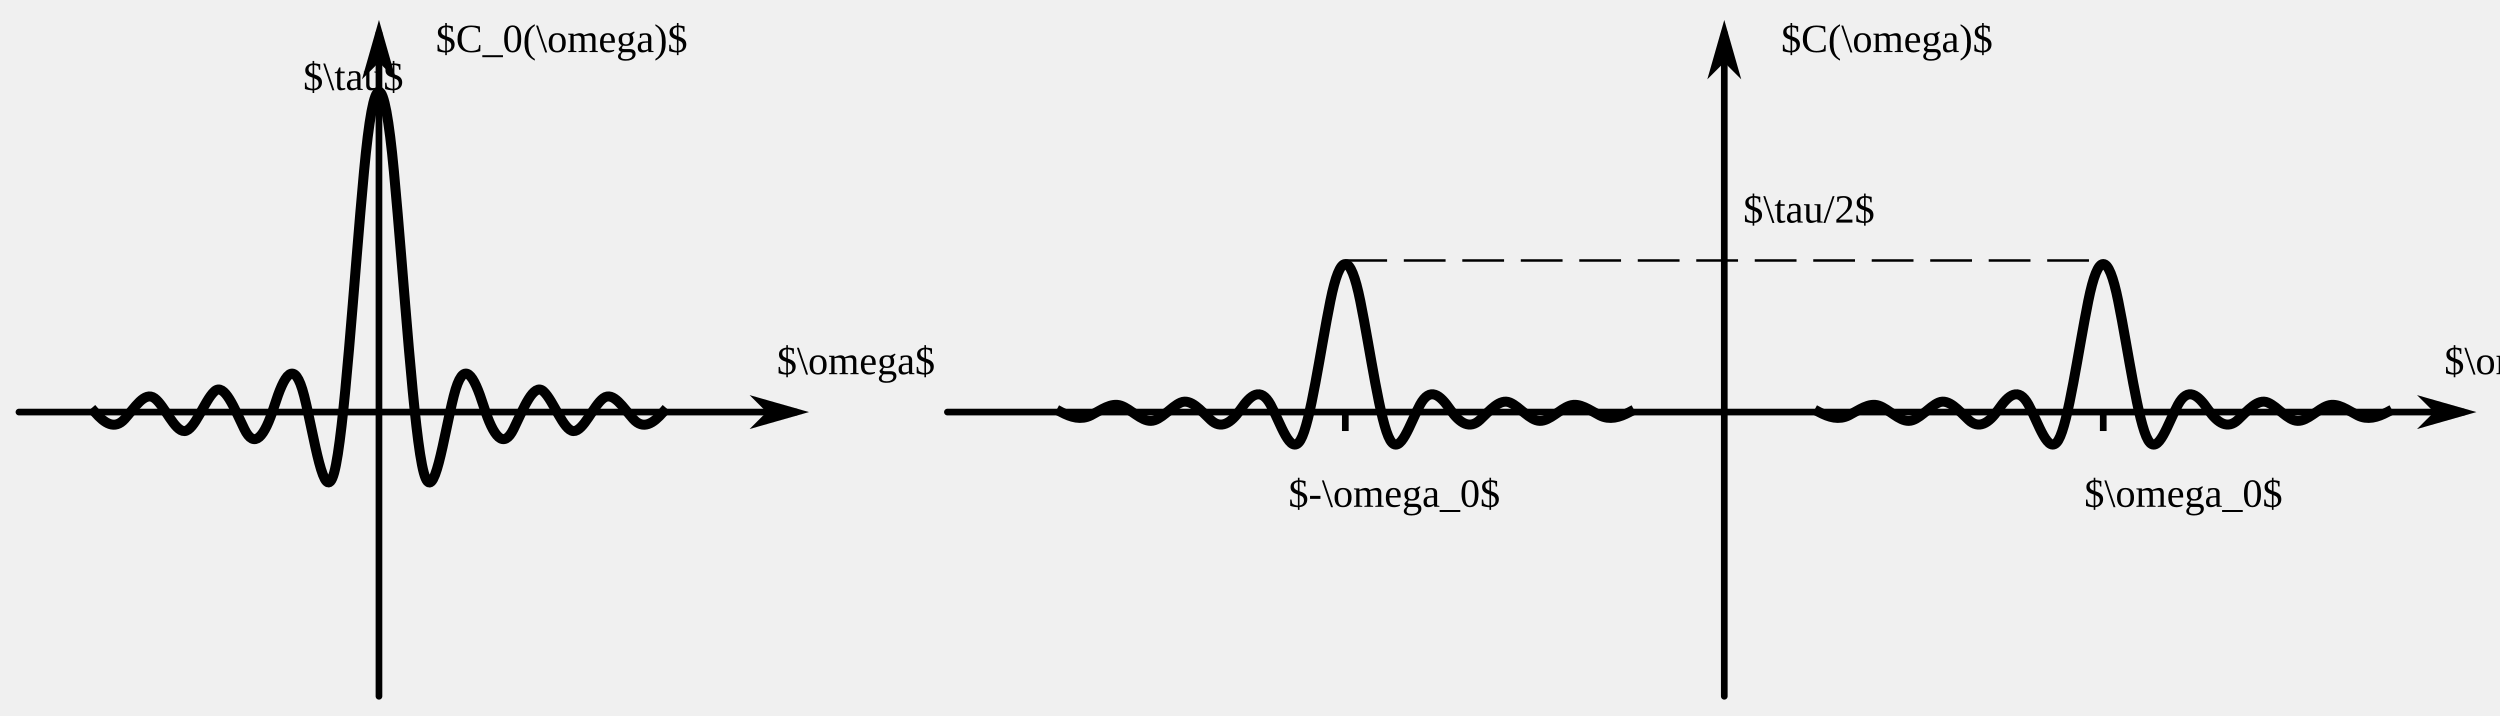
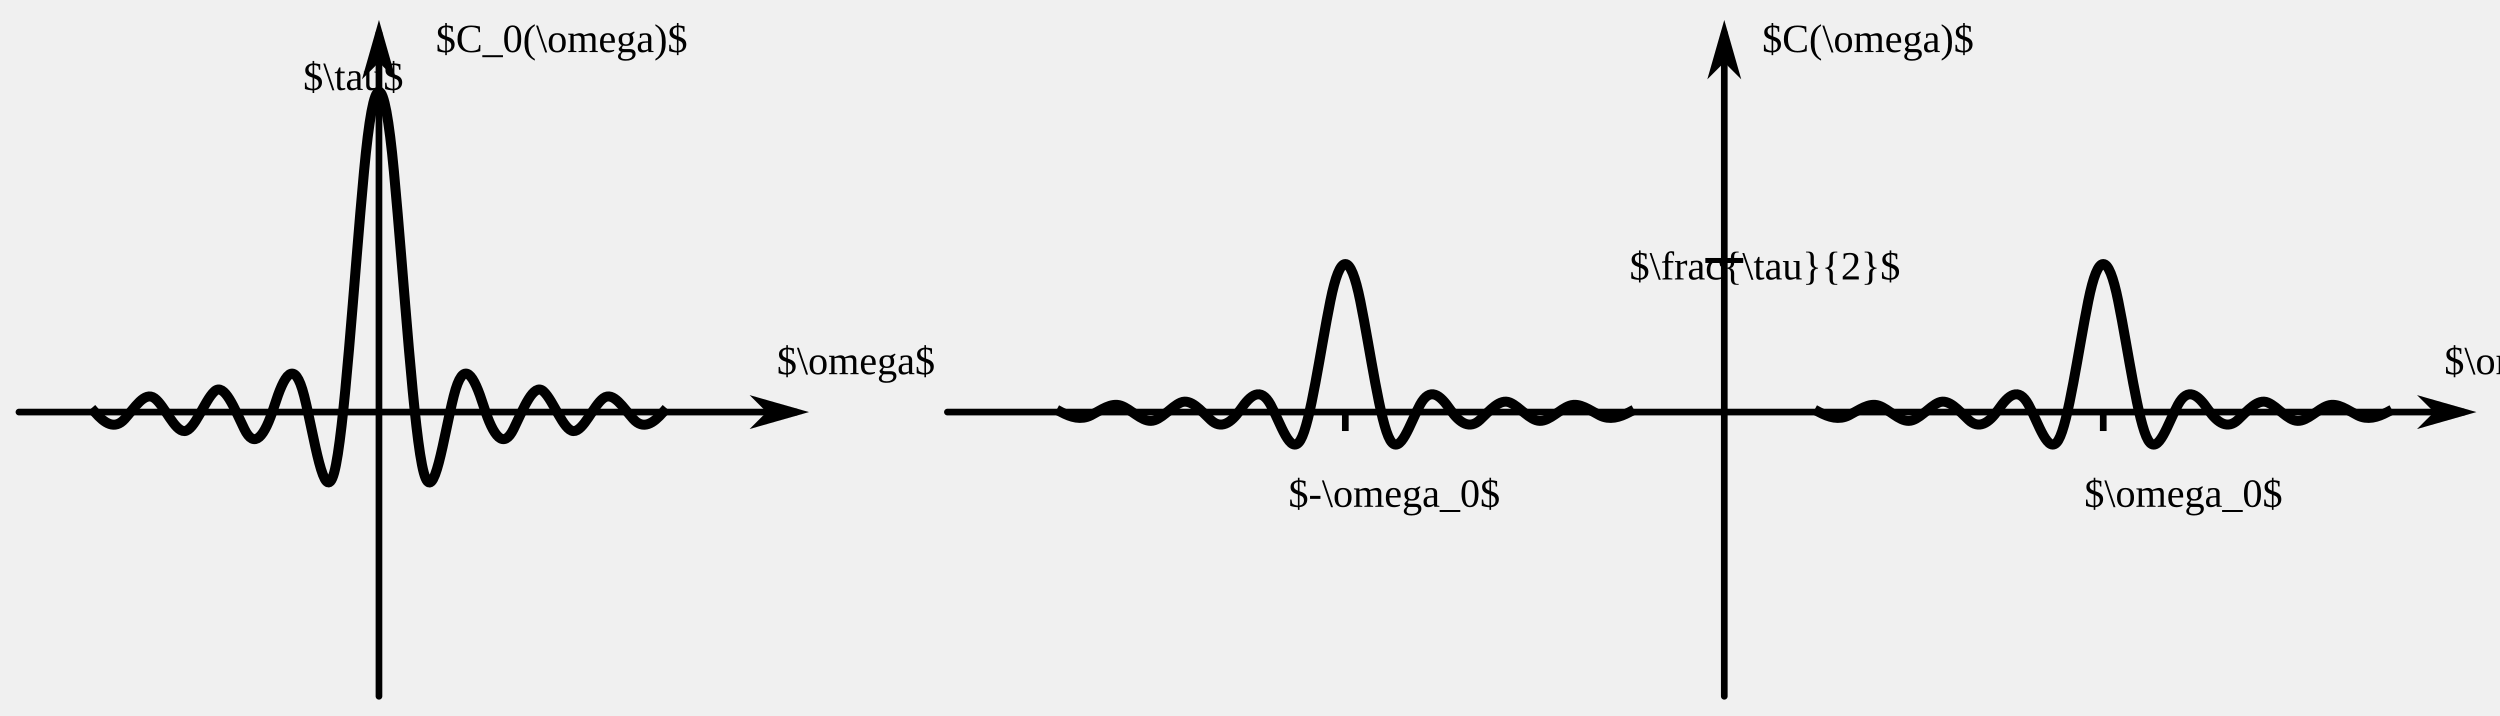
<svg xmlns="http://www.w3.org/2000/svg" viewBox="0 0 498.667 142.667" height="142.667" width="498.667" xml:space="preserve" id="svg2" version="1.1">
  <defs id="defs6">
    <marker style="overflow:visible" id="marker5037" refX="0" refY="0" orient="auto">
      <path transform="matrix(-0.4,0,0,-0.4,-4,0)" style="fill:#000000;fill-opacity:1;fill-rule:evenodd;stroke:#000000;stroke-width:1pt;stroke-opacity:1" d="M 0,0 5,-5 -12.5,0 5,5 Z" id="path5035" />
    </marker>
    <marker orient="auto" refY="0.0" refX="0.0" id="Arrow1Mend" style="overflow:visible;">
      <path id="path4375" d="M 0.0,0.0 L 5.0,-5.0 L -12.5,0.0 L 5.0,5.0 L 0.0,0.0 z " style="fill-rule:evenodd;stroke:#000000;stroke-width:1pt;stroke-opacity:1;fill:#000000;fill-opacity:1" transform="scale(0.4) rotate(180) translate(10,0)" />
    </marker>
    <marker orient="auto" refY="0" refX="0" id="Arrow1Mend-0" style="overflow:visible">
      <path id="path4375-7" d="M 0,0 5,-5 -12.5,0 5,5 Z" style="fill:#000000;fill-opacity:1;fill-rule:evenodd;stroke:#000000;stroke-width:1pt;stroke-opacity:1" transform="matrix(-0.4,0,0,-0.4,-4,0)" />
    </marker>
    <marker style="overflow:visible" id="marker5037-0" refX="0" refY="0" orient="auto">
      <path transform="matrix(-0.4,0,0,-0.4,-4,0)" style="fill:#000000;fill-opacity:1;fill-rule:evenodd;stroke:#000000;stroke-width:1pt;stroke-opacity:1" d="M 0,0 5,-5 -12.5,0 5,5 Z" id="path5035-3" />
    </marker>
  </defs>
  <g transform="matrix(1.333333,0,0,-1.333333,0,142.6667)" id="g10">
    <g transform="scale(0.1)" id="g12">
      <path id="path428" style="fill:none;stroke:#000000;stroke-width:10;stroke-linecap:round;stroke-linejoin:round;stroke-miterlimit:10;stroke-dasharray:none;stroke-opacity:1;marker-end:url(#marker5037)" d="M 28.346,453.543 H 1190.551" />
      <path id="path430" style="fill:none;stroke:#000000;stroke-width:10;stroke-linecap:round;stroke-linejoin:round;stroke-miterlimit:10;stroke-dasharray:none;stroke-opacity:1;marker-end:url(#Arrow1Mend)" d="m 1417.32,453.543 h 2267.72" />
      <path id="path460" style="fill:none;stroke:#000000;stroke-width:10;stroke-linecap:butt;stroke-linejoin:miter;stroke-miterlimit:4;stroke-dasharray:none;stroke-opacity:1" d="M 2012.599,453.543 V 425.197" />
      <path id="path4125" title="sin(x)/x" d="m 2721.26,453.543 c 14.919,-7.958 29.838,-12.426 44.758,-4.8 14.919,7.626 29.838,19.443 44.758,14.368 14.919,-5.075 29.838,-22.981 44.758,-22.71 14.919,0.271 29.838,21.014 44.758,27.415 14.919,6.401 29.838,-11.839 44.758,-25.972 14.919,-14.133 29.838,-5.954 44.758,15.731 14.919,21.685 29.838,34.192 44.758,7.102 14.919,-27.09 29.838,-77.899 44.758,-53.176 14.919,24.722 29.838,134.506 44.758,208.234 14.919,73.727 29.838,73.634 44.758,0 14.919,-73.634 29.838,-183.38 44.758,-208.234 14.919,-24.853 29.838,26.039 44.758,53.176 14.919,27.137 29.838,14.586 44.758,-7.102 14.919,-21.688 29.838,-29.843 44.758,-15.731 14.919,14.112 29.838,32.343 44.758,25.972 14.919,-6.37 29.838,-27.113 44.758,-27.415 14.919,-0.302 29.838,17.611 44.758,22.71 14.919,5.099 29.838,-6.728 44.758,-14.368 14.919,-7.639 29.838,-3.158 44.758,4.8" style="opacity:1;fill:none;fill-opacity:1;stroke:#000000;stroke-width:15;stroke-linecap:square;stroke-linejoin:miter;stroke-miterlimit:10;stroke-dasharray:none;stroke-opacity:1;paint-order:markers stroke fill" />
      <path id="path430-4" style="fill:none;stroke:#000000;stroke-width:10;stroke-linecap:round;stroke-linejoin:round;stroke-miterlimit:10;stroke-dasharray:none;stroke-opacity:1;marker-end:url(#Arrow1Mend-0)" d="M 2579.528,28.346 V 1020.472" />
      <path id="path4125-7" title="sin(x)/x" d="m 1587.402,453.543 c 14.919,-7.958 29.838,-12.426 44.758,-4.8 14.919,7.626 29.838,19.443 44.758,14.368 14.919,-5.075 29.838,-22.981 44.758,-22.71 14.919,0.271 29.838,21.014 44.758,27.415 14.919,6.401 29.838,-11.839 44.758,-25.972 14.919,-14.133 29.838,-5.954 44.758,15.731 14.919,21.685 29.838,34.192 44.758,7.102 14.919,-27.09 29.838,-77.898 44.758,-53.176 14.919,24.722 29.838,134.506 44.758,208.234 14.919,73.727 29.838,73.634 44.758,0 14.919,-73.634 29.838,-183.38 44.758,-208.234 14.919,-24.853 29.838,26.039 44.758,53.176 14.919,27.137 29.838,14.586 44.758,-7.102 14.919,-21.688 29.838,-29.843 44.758,-15.731 14.919,14.112 29.838,32.343 44.758,25.972 14.919,-6.37 29.838,-27.113 44.758,-27.415 14.919,-0.302 29.838,17.611 44.758,22.71 14.919,5.099 29.838,-6.728 44.758,-14.368 14.919,-7.639 29.838,-3.158 44.758,4.8" style="opacity:1;fill:none;fill-opacity:1;stroke:#000000;stroke-width:15;stroke-linecap:square;stroke-linejoin:miter;stroke-miterlimit:10;stroke-dasharray:none;stroke-opacity:1;paint-order:markers stroke fill" />
-       <path style="fill:none;stroke:#000000;stroke-width:3.75;stroke-linecap:butt;stroke-linejoin:miter;stroke-opacity:1;stroke-miterlimit:4;stroke-dasharray:62.5,25;stroke-dashoffset:0" d="M 2012.599,680.315 H 3146.457" id="path5006" />
      <path id="path460-5" style="fill:none;stroke:#000000;stroke-width:10;stroke-linecap:butt;stroke-linejoin:miter;stroke-miterlimit:4;stroke-dasharray:none;stroke-opacity:1" d="M 3146.457,453.543 V 425.197" />
      <path id="path428-9" style="fill:none;stroke:#000000;stroke-width:10;stroke-linecap:round;stroke-linejoin:round;stroke-miterlimit:10;stroke-dasharray:none;stroke-opacity:1;marker-end:url(#marker5037-0)" d="M 566.929,28.346 V 1020.472" />
      <path id="path4125-7-6" title="sin(x)/x" d="m 141.732,453.543 c 14.919,-17.223 29.838,-26.895 44.758,-10.388 14.919,16.506 29.838,42.082 44.758,31.097 14.919,-10.985 29.838,-49.74 44.758,-49.153 14.919,0.587 29.838,45.481 44.758,59.335 14.919,13.855 29.838,-25.624 44.758,-56.213 14.919,-30.589 29.838,-12.887 44.758,34.047 14.919,46.934 29.838,74.003 44.758,15.371 14.919,-58.632 29.838,-168.6 44.758,-115.092 14.919,53.508 29.838,291.12 44.758,450.691 14.919,159.572 29.838,159.371 44.758,0 14.919,-159.371 29.838,-396.9 44.758,-450.691 14.919,-53.791 29.838,56.358 44.758,115.092 14.919,58.735 29.838,31.57 44.758,-15.371 14.919,-46.941 29.838,-64.591 44.758,-34.047 14.919,30.543 29.838,70.001 44.758,56.213 14.919,-13.788 29.838,-58.682 44.758,-59.335 14.919,-0.653 29.838,38.117 44.758,49.153 14.919,11.036 29.838,-14.562 44.758,-31.097 14.919,-16.534 29.838,-6.835 44.758,10.388" style="opacity:1;fill:none;fill-opacity:1;stroke:#000000;stroke-width:15;stroke-linecap:square;stroke-linejoin:miter;stroke-miterlimit:10;stroke-dasharray:none;stroke-opacity:1;paint-order:markers stroke fill" />
      <text xml:space="preserve" style="font-style:normal;font-variant:normal;font-weight:normal;font-stretch:normal;font-size:60px;line-height:1.25;font-family:'Times New Roman';-inkscape-font-specification:'Times New Roman, Normal';font-variant-ligatures:normal;font-variant-caps:normal;font-variant-numeric:normal;text-align:start;letter-spacing:0px;word-spacing:0px;writing-mode:lr-tb;text-anchor:start;fill:#000000;fill-opacity:1;stroke:none;stroke-width:7.5" x="651.969" y="-992.126" id="text5439" transform="scale(1,-1)">
        <tspan id="tspan5437" x="651.969" y="-992.126" style="stroke-width:7.5">$C_0(\omega)$</tspan>
      </text>
      <text xml:space="preserve" style="font-style:normal;font-variant:normal;font-weight:normal;font-stretch:normal;font-size:60px;line-height:1.25;font-family:'Times New Roman';-inkscape-font-specification:'Times New Roman, Normal';font-variant-ligatures:normal;font-variant-caps:normal;font-variant-numeric:normal;text-align:start;letter-spacing:0px;word-spacing:0px;writing-mode:lr-tb;text-anchor:start;fill:#000000;fill-opacity:1;stroke:none;stroke-width:7.5" x="453.543" y="-935.433" id="text5443" transform="scale(1,-1)">
        <tspan id="tspan5441" x="453.543" y="-935.433" style="stroke-width:7.5">$\tau$</tspan>
      </text>
      <text xml:space="preserve" style="font-style:normal;font-variant:normal;font-weight:normal;font-stretch:normal;font-size:60px;line-height:1.25;font-family:'Times New Roman';-inkscape-font-specification:'Times New Roman, Normal';font-variant-ligatures:normal;font-variant-caps:normal;font-variant-numeric:normal;text-align:start;letter-spacing:0px;word-spacing:0px;writing-mode:lr-tb;text-anchor:start;fill:#000000;fill-opacity:1;stroke:none;stroke-width:7.5" x="1162.205" y="-510.236" id="text5447" transform="scale(1,-1)">
        <tspan id="tspan5445" x="1162.205" y="-510.236" style="stroke-width:7.5">$\omega$</tspan>
      </text>
-       <text xml:space="preserve" style="font-style:normal;font-variant:normal;font-weight:normal;font-stretch:normal;font-size:60px;line-height:1.25;font-family:'Times New Roman';-inkscape-font-specification:'Times New Roman, Normal';font-variant-ligatures:normal;font-variant-caps:normal;font-variant-numeric:normal;text-align:start;letter-spacing:0px;word-spacing:0px;writing-mode:lr-tb;text-anchor:start;fill:#000000;fill-opacity:1;stroke:none;stroke-width:7.5" x="2664.567" y="-992.126" id="text5451" transform="scale(1,-1)">
-         <tspan id="tspan5449" x="2664.567" y="-992.126" style="stroke-width:7.5">$C(\omega)$</tspan>
+       <text xml:space="preserve" style="font-style:normal;font-variant:normal;font-weight:normal;font-stretch:normal;font-size:60px;line-height:1.25;font-family:'Times New Roman';-inkscape-font-specification:'Times New Roman, Normal';text-align:start;letter-spacing:0px;word-spacing:0px;writing-mode:lr-tb;text-anchor:start;fill:#000000;fill-opacity:1;stroke:none;stroke-width:7.5" x="2636.22" y="-992.126" id="text5451" transform="scale(1,-1)">
+         <tspan id="tspan5449" x="2636.22" y="-992.126" style="stroke-width:7.5">$C(\omega)$</tspan>
      </text>
-       <text xml:space="preserve" style="font-style:normal;font-variant:normal;font-weight:normal;font-stretch:normal;font-size:60px;line-height:1.25;font-family:'Times New Roman';-inkscape-font-specification:'Times New Roman, Normal';font-variant-ligatures:normal;font-variant-caps:normal;font-variant-numeric:normal;text-align:start;letter-spacing:0px;word-spacing:0px;writing-mode:lr-tb;text-anchor:start;fill:#000000;fill-opacity:1;stroke:none;stroke-width:7.5" x="2607.874" y="-737.008" id="text5455" transform="scale(1,-1)">
-         <tspan id="tspan5453" x="2607.874" y="-737.008" style="stroke-width:7.5">$\tau/2$</tspan>
+       <text xml:space="preserve" style="font-style:normal;font-variant:normal;font-weight:normal;font-stretch:normal;font-size:60px;line-height:1.25;font-family:'Times New Roman';-inkscape-font-specification:'Times New Roman, Normal';text-align:start;letter-spacing:0px;word-spacing:0px;writing-mode:lr-tb;text-anchor:start;fill:#000000;fill-opacity:1;stroke:none;stroke-width:7.5" x="2437.795" y="-651.969" id="text5455" transform="scale(1,-1)">
+         <tspan id="tspan5453" x="2437.795" y="-651.969" style="stroke-width:7.5">$\frac{\tau}{2}$</tspan>
      </text>
      <text xml:space="preserve" style="font-style:normal;font-variant:normal;font-weight:normal;font-stretch:normal;font-size:60px;line-height:1.25;font-family:'Times New Roman';-inkscape-font-specification:'Times New Roman, Normal';font-variant-ligatures:normal;font-variant-caps:normal;font-variant-numeric:normal;text-align:start;letter-spacing:0px;word-spacing:0px;writing-mode:lr-tb;text-anchor:start;fill:#000000;fill-opacity:1;stroke:none;stroke-width:7.5" x="1927.559" y="-311.811" id="text5459" transform="scale(1,-1)">
        <tspan id="tspan5457" x="1927.559" y="-311.811" style="stroke-width:7.5">$-\omega_0$</tspan>
      </text>
      <text xml:space="preserve" style="font-style:normal;font-variant:normal;font-weight:normal;font-stretch:normal;font-size:60px;line-height:1.25;font-family:'Times New Roman';-inkscape-font-specification:'Times New Roman, Normal';font-variant-ligatures:normal;font-variant-caps:normal;font-variant-numeric:normal;text-align:start;letter-spacing:0px;word-spacing:0px;writing-mode:lr-tb;text-anchor:start;fill:#000000;fill-opacity:1;stroke:none;stroke-width:7.5" x="3118.11" y="-311.811" id="text5463" transform="scale(1,-1)">
        <tspan id="tspan5461" x="3118.11" y="-311.811" style="stroke-width:7.5">$\omega_0$</tspan>
      </text>
      <text xml:space="preserve" style="font-style:normal;font-variant:normal;font-weight:normal;font-stretch:normal;font-size:60px;line-height:1.25;font-family:'Times New Roman';-inkscape-font-specification:'Times New Roman, Normal';font-variant-ligatures:normal;font-variant-caps:normal;font-variant-numeric:normal;text-align:start;letter-spacing:0px;word-spacing:0px;writing-mode:lr-tb;text-anchor:start;fill:#000000;fill-opacity:1;stroke:none;stroke-width:7.5" x="3656.693" y="-510.236" id="text5467" transform="scale(1,-1)">
        <tspan id="tspan5465" x="3656.693" y="-510.236" style="stroke-width:7.5">$\omega$</tspan>
      </text>
+       <path style="opacity:1;fill:#ffffff;fill-opacity:1;fill-rule:nonzero;stroke:#000000;stroke-width:7.5;stroke-linecap:butt;stroke-linejoin:miter;stroke-miterlimit:4;stroke-dasharray:none;stroke-dashoffset:0;stroke-opacity:1" d="m 2551.181,680.315 56.693,0" id="path3369" />
    </g>
  </g>
</svg>
